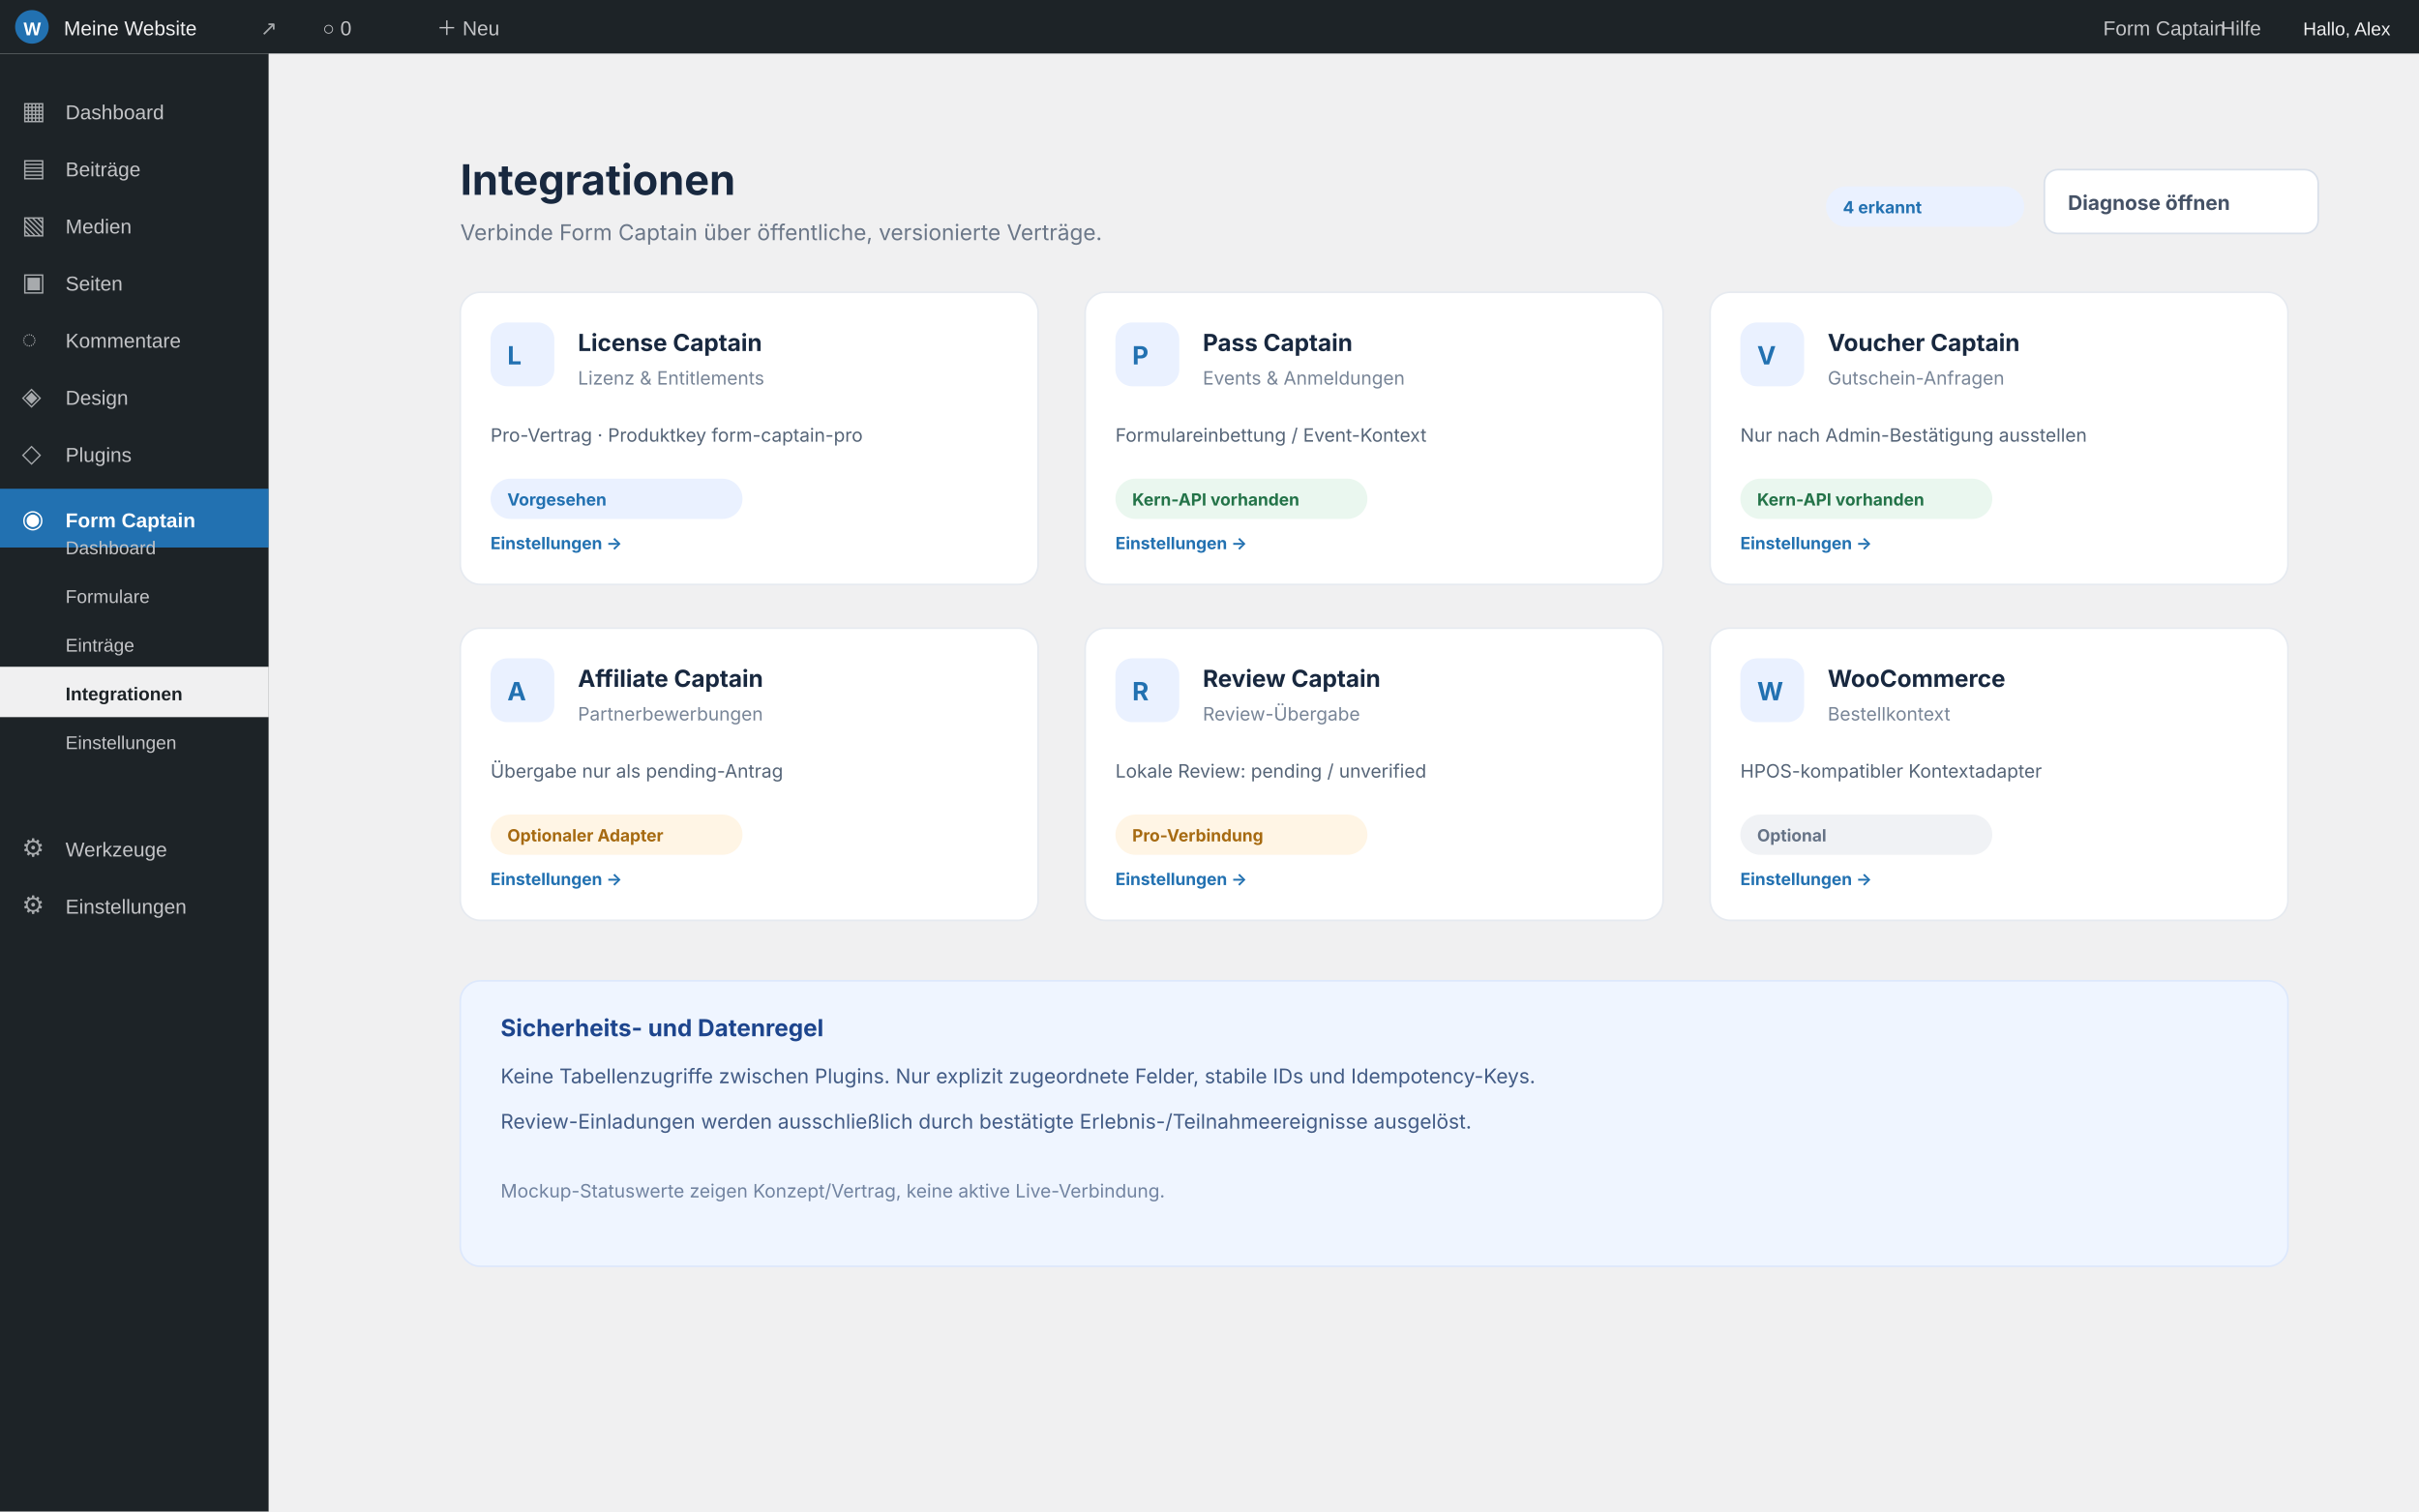
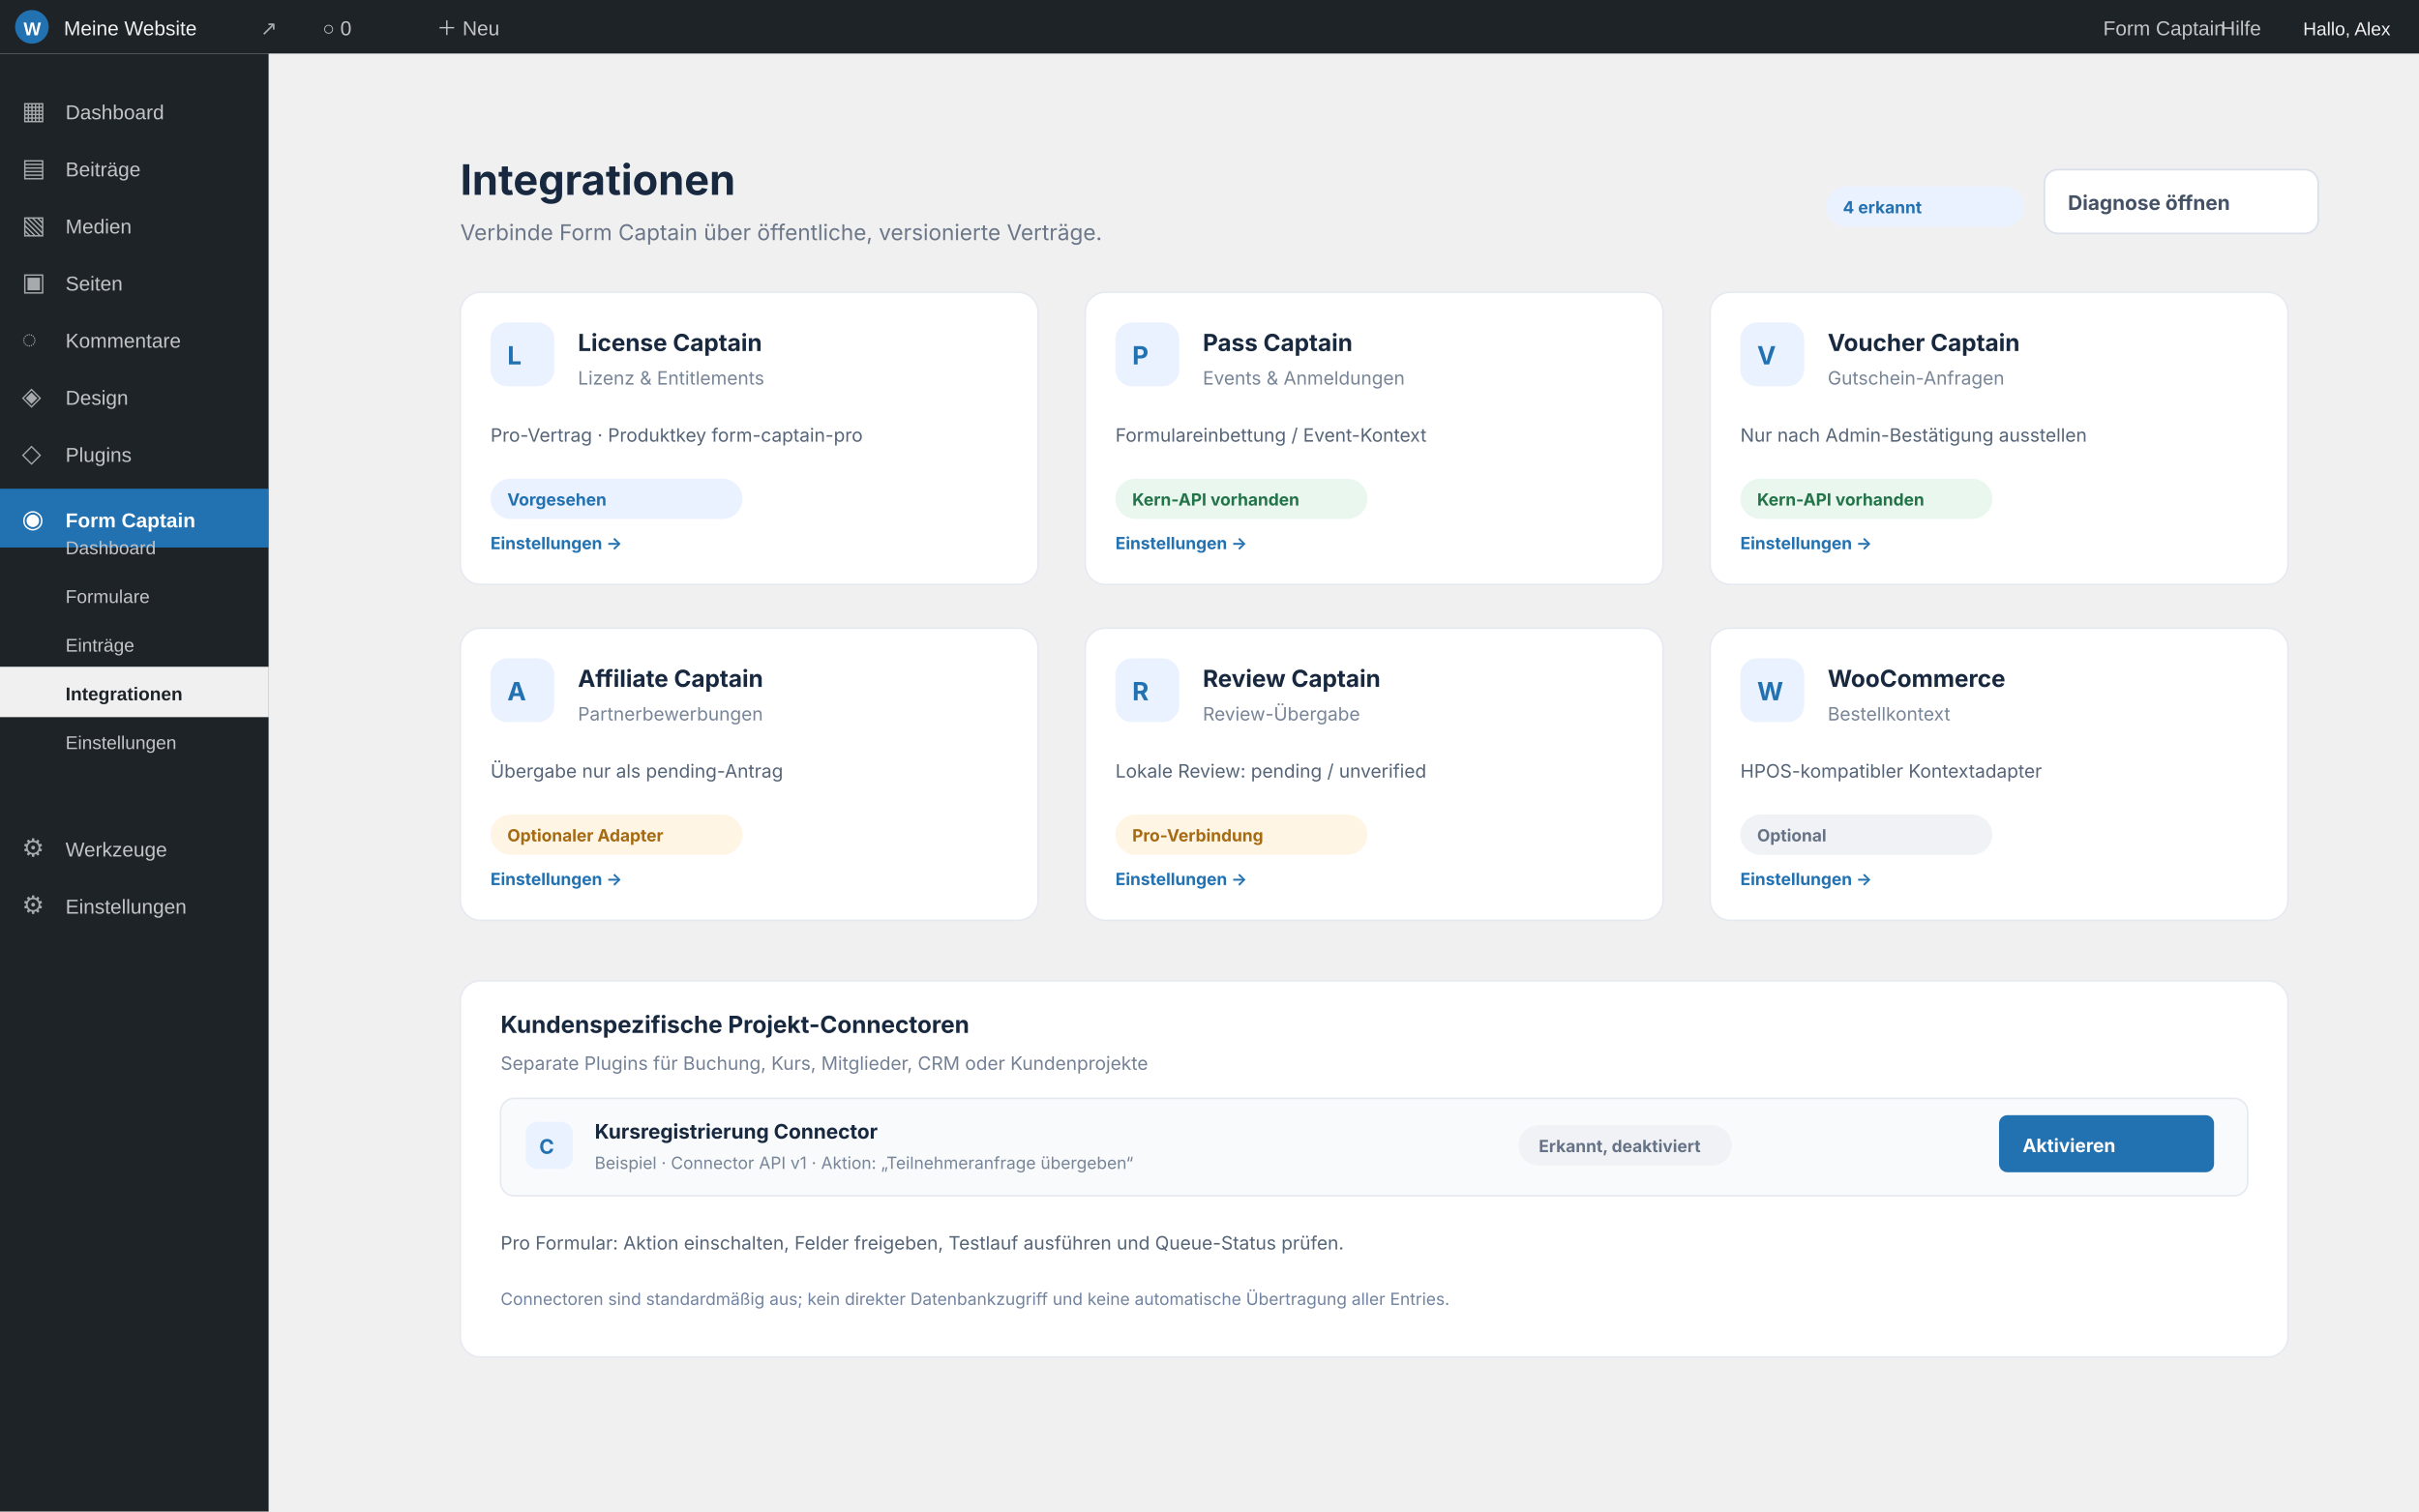
<svg xmlns="http://www.w3.org/2000/svg" width="1440" height="900" viewBox="0 0 1440 900">
  <rect x="0" y="0" width="1440" height="900" rx="0" fill="#f0f0f1" />
  <rect x="0" y="0" width="1440" height="32" rx="0" fill="#1d2327" />
  <rect x="9" y="6" width="20" height="20" rx="10" fill="#2271b1" />
  <text x="14" y="21" font-family="Arial, sans-serif" font-size="11" fill="#ffffff" font-weight="700">W</text>
  <text x="38" y="21" font-family="Arial, sans-serif" font-size="12" fill="#f0f0f1" font-weight="500">Meine Website</text>
  <text x="155" y="21" font-family="Arial, sans-serif" font-size="12" fill="#a7aaad" font-weight="500">↗</text>
  <text x="192" y="21" font-family="Arial, sans-serif" font-size="12" fill="#c3c4c7" font-weight="400">○  0</text>
  <text x="260" y="21" font-family="Arial, sans-serif" font-size="12" fill="#c3c4c7" font-weight="400">＋ Neu</text>
  <text x="1252" y="21" font-family="Arial, sans-serif" font-size="12" fill="#c3c4c7" font-weight="400">Form Captain</text>
  <text x="1322" y="21" font-family="Arial, sans-serif" font-size="12" fill="#c3c4c7" font-weight="400">Hilfe</text>
  <text x="1371" y="21" font-family="Arial, sans-serif" font-size="11" fill="#f0f0f1" font-weight="500">Hallo, Alex</text>
  <rect x="0" y="32" width="160" height="868" rx="0" fill="#1d2327" />
  <text x="13" y="71" font-family="Arial, sans-serif" font-size="15" fill="#a7aaad" font-weight="500">▦</text>
  <text x="39" y="71" font-family="Arial, sans-serif" font-size="12" fill="#c3c4c7" font-weight="500">Dashboard</text>
  <text x="13" y="105" font-family="Arial, sans-serif" font-size="15" fill="#a7aaad" font-weight="500">▤</text>
  <text x="39" y="105" font-family="Arial, sans-serif" font-size="12" fill="#c3c4c7" font-weight="500">Beiträge</text>
  <text x="13" y="139" font-family="Arial, sans-serif" font-size="15" fill="#a7aaad" font-weight="500">▧</text>
  <text x="39" y="139" font-family="Arial, sans-serif" font-size="12" fill="#c3c4c7" font-weight="500">Medien</text>
  <text x="13" y="173" font-family="Arial, sans-serif" font-size="15" fill="#a7aaad" font-weight="500">▣</text>
  <text x="39" y="173" font-family="Arial, sans-serif" font-size="12" fill="#c3c4c7" font-weight="500">Seiten</text>
  <text x="13" y="207" font-family="Arial, sans-serif" font-size="15" fill="#a7aaad" font-weight="500">◌</text>
  <text x="39" y="207" font-family="Arial, sans-serif" font-size="12" fill="#c3c4c7" font-weight="500">Kommentare</text>
  <text x="13" y="241" font-family="Arial, sans-serif" font-size="15" fill="#a7aaad" font-weight="500">◈</text>
  <text x="39" y="241" font-family="Arial, sans-serif" font-size="12" fill="#c3c4c7" font-weight="500">Design</text>
  <text x="13" y="275" font-family="Arial, sans-serif" font-size="15" fill="#a7aaad" font-weight="500">◇</text>
  <text x="39" y="275" font-family="Arial, sans-serif" font-size="12" fill="#c3c4c7" font-weight="500">Plugins</text>
  <rect x="0" y="291" width="160" height="35" rx="0" fill="#2271b1" />
  <text x="13" y="314" font-family="Arial, sans-serif" font-size="15" fill="#ffffff" font-weight="600">◉</text>
  <text x="39" y="314" font-family="Arial, sans-serif" font-size="12" fill="#ffffff" font-weight="650">Form Captain</text>
  <text x="39" y="330" font-family="Arial, sans-serif" font-size="11" fill="#c3c4c7" font-weight="400">Dashboard</text>
  <text x="39" y="359" font-family="Arial, sans-serif" font-size="11" fill="#c3c4c7" font-weight="400">Formulare</text>
  <text x="39" y="388" font-family="Arial, sans-serif" font-size="11" fill="#c3c4c7" font-weight="400">Einträge</text>
  <rect x="0" y="397" width="160" height="30" rx="0" fill="#f0f0f1" />
  <text x="39" y="417" font-family="Arial, sans-serif" font-size="11" fill="#1d2327" font-weight="650">Integrationen</text>
  <text x="39" y="446" font-family="Arial, sans-serif" font-size="11" fill="#c3c4c7" font-weight="400">Einstellungen</text>
  <text x="13" y="510" font-family="Arial, sans-serif" font-size="15" fill="#a7aaad" font-weight="500">⚙</text>
  <text x="39" y="510" font-family="Arial, sans-serif" font-size="12" fill="#c3c4c7" font-weight="500">Werkzeuge</text>
  <text x="13" y="544" font-family="Arial, sans-serif" font-size="15" fill="#a7aaad" font-weight="500">⚙</text>
  <text x="39" y="544" font-family="Arial, sans-serif" font-size="12" fill="#c3c4c7" font-weight="500">Einstellungen</text>
  <rect x="160" y="32" width="1280" height="868" rx="0" fill="#f0f0f1" />
  <text x="274" y="116" font-family="Inter,Arial,sans-serif" font-size="25" fill="#18283F" font-weight="700">Integrationen</text>
  <text x="274" y="143" font-family="Inter,Arial,sans-serif" font-size="13" fill="#6B7788" font-weight="400">Verbinde Form Captain über öffentliche, versionierte Verträge.</text>
  <rect x="1087" y="111" width="118" height="24" rx="12" fill="#EAF1FF" stroke="none" />
  <text x="1097" y="127" font-family="Inter,Arial,sans-serif" font-size="10" fill="#2271b1" font-weight="650">4 erkannt</text>
  <rect x="1217" y="101" width="163" height="38" rx="8" fill="#FFFFFF" stroke="#D9E0EA" />
  <text x="1231" y="125" font-family="Inter,Arial,sans-serif" font-size="12" fill="#455266" font-weight="650">Diagnose öffnen</text>
  <rect x="274" y="174" width="344" height="174" rx="12" fill="#FFFFFF" stroke="#E6EAF0" />
  <rect x="292" y="192" width="38" height="38" rx="10" fill="#EAF1FF" stroke="none" />
  <text x="302" y="217" font-family="Inter,Arial,sans-serif" font-size="15" fill="#2271b1" font-weight="700">L</text>
  <text x="344" y="209" font-family="Inter,Arial,sans-serif" font-size="14" fill="#18283F" font-weight="700">License Captain</text>
  <text x="344" y="229" font-family="Inter,Arial,sans-serif" font-size="11" fill="#788597" font-weight="400">Lizenz &amp; Entitlements</text>
  <text x="292" y="263" font-family="Inter,Arial,sans-serif" font-size="11" fill="#556477" font-weight="400">Pro-Vertrag · Produktkey form-captain-pro</text>
  <rect x="292" y="285" width="150" height="24" rx="12" fill="#EAF1FF" stroke="none" />
  <text x="302" y="301" font-family="Inter,Arial,sans-serif" font-size="10" fill="#2271b1" font-weight="650">Vorgesehen</text>
  <text x="292" y="327" font-family="Inter,Arial,sans-serif" font-size="10" fill="#2271b1" font-weight="650">Einstellungen  →</text>
  <rect x="646" y="174" width="344" height="174" rx="12" fill="#FFFFFF" stroke="#E6EAF0" />
  <rect x="664" y="192" width="38" height="38" rx="10" fill="#EAF1FF" stroke="none" />
  <text x="674" y="217" font-family="Inter,Arial,sans-serif" font-size="15" fill="#2271b1" font-weight="700">P</text>
  <text x="716" y="209" font-family="Inter,Arial,sans-serif" font-size="14" fill="#18283F" font-weight="700">Pass Captain</text>
  <text x="716" y="229" font-family="Inter,Arial,sans-serif" font-size="11" fill="#788597" font-weight="400">Events &amp; Anmeldungen</text>
  <text x="664" y="263" font-family="Inter,Arial,sans-serif" font-size="11" fill="#556477" font-weight="400">Formulareinbettung / Event-Kontext</text>
  <rect x="664" y="285" width="150" height="24" rx="12" fill="#EAF7EF" stroke="none" />
  <text x="674" y="301" font-family="Inter,Arial,sans-serif" font-size="10" fill="#237348" font-weight="650">Kern-API vorhanden</text>
  <text x="664" y="327" font-family="Inter,Arial,sans-serif" font-size="10" fill="#2271b1" font-weight="650">Einstellungen  →</text>
  <rect x="1018" y="174" width="344" height="174" rx="12" fill="#FFFFFF" stroke="#E6EAF0" />
  <rect x="1036" y="192" width="38" height="38" rx="10" fill="#EAF1FF" stroke="none" />
  <text x="1046" y="217" font-family="Inter,Arial,sans-serif" font-size="15" fill="#2271b1" font-weight="700">V</text>
  <text x="1088" y="209" font-family="Inter,Arial,sans-serif" font-size="14" fill="#18283F" font-weight="700">Voucher Captain</text>
  <text x="1088" y="229" font-family="Inter,Arial,sans-serif" font-size="11" fill="#788597" font-weight="400">Gutschein-Anfragen</text>
  <text x="1036" y="263" font-family="Inter,Arial,sans-serif" font-size="11" fill="#556477" font-weight="400">Nur nach Admin-Bestätigung ausstellen</text>
  <rect x="1036" y="285" width="150" height="24" rx="12" fill="#EAF7EF" stroke="none" />
  <text x="1046" y="301" font-family="Inter,Arial,sans-serif" font-size="10" fill="#237348" font-weight="650">Kern-API vorhanden</text>
  <text x="1036" y="327" font-family="Inter,Arial,sans-serif" font-size="10" fill="#2271b1" font-weight="650">Einstellungen  →</text>
  <rect x="274" y="374" width="344" height="174" rx="12" fill="#FFFFFF" stroke="#E6EAF0" />
  <rect x="292" y="392" width="38" height="38" rx="10" fill="#EAF1FF" stroke="none" />
  <text x="302" y="417" font-family="Inter,Arial,sans-serif" font-size="15" fill="#2271b1" font-weight="700">A</text>
  <text x="344" y="409" font-family="Inter,Arial,sans-serif" font-size="14" fill="#18283F" font-weight="700">Affiliate Captain</text>
  <text x="344" y="429" font-family="Inter,Arial,sans-serif" font-size="11" fill="#788597" font-weight="400">Partnerbewerbungen</text>
  <text x="292" y="463" font-family="Inter,Arial,sans-serif" font-size="11" fill="#556477" font-weight="400">Übergabe nur als pending-Antrag</text>
  <rect x="292" y="485" width="150" height="24" rx="12" fill="#FFF5E5" stroke="none" />
  <text x="302" y="501" font-family="Inter,Arial,sans-serif" font-size="10" fill="#A66A11" font-weight="650">Optionaler Adapter</text>
  <text x="292" y="527" font-family="Inter,Arial,sans-serif" font-size="10" fill="#2271b1" font-weight="650">Einstellungen  →</text>
  <rect x="646" y="374" width="344" height="174" rx="12" fill="#FFFFFF" stroke="#E6EAF0" />
  <rect x="664" y="392" width="38" height="38" rx="10" fill="#EAF1FF" stroke="none" />
  <text x="674" y="417" font-family="Inter,Arial,sans-serif" font-size="15" fill="#2271b1" font-weight="700">R</text>
  <text x="716" y="409" font-family="Inter,Arial,sans-serif" font-size="14" fill="#18283F" font-weight="700">Review Captain</text>
  <text x="716" y="429" font-family="Inter,Arial,sans-serif" font-size="11" fill="#788597" font-weight="400">Review-Übergabe</text>
  <text x="664" y="463" font-family="Inter,Arial,sans-serif" font-size="11" fill="#556477" font-weight="400">Lokale Review: pending / unverified</text>
  <rect x="664" y="485" width="150" height="24" rx="12" fill="#FFF5E5" stroke="none" />
  <text x="674" y="501" font-family="Inter,Arial,sans-serif" font-size="10" fill="#A66A11" font-weight="650">Pro-Verbindung</text>
  <text x="664" y="527" font-family="Inter,Arial,sans-serif" font-size="10" fill="#2271b1" font-weight="650">Einstellungen  →</text>
  <rect x="1018" y="374" width="344" height="174" rx="12" fill="#FFFFFF" stroke="#E6EAF0" />
  <rect x="1036" y="392" width="38" height="38" rx="10" fill="#EAF1FF" stroke="none" />
  <text x="1046" y="417" font-family="Inter,Arial,sans-serif" font-size="15" fill="#2271b1" font-weight="700">W</text>
  <text x="1088" y="409" font-family="Inter,Arial,sans-serif" font-size="14" fill="#18283F" font-weight="700">WooCommerce</text>
  <text x="1088" y="429" font-family="Inter,Arial,sans-serif" font-size="11" fill="#788597" font-weight="400">Bestellkontext</text>
  <text x="1036" y="463" font-family="Inter,Arial,sans-serif" font-size="11" fill="#556477" font-weight="400">HPOS-kompatibler Kontextadapter</text>
  <rect x="1036" y="485" width="150" height="24" rx="12" fill="#F0F2F5" stroke="none" />
  <text x="1046" y="501" font-family="Inter,Arial,sans-serif" font-size="10" fill="#667386" font-weight="650">Optional</text>
  <text x="1036" y="527" font-family="Inter,Arial,sans-serif" font-size="10" fill="#2271b1" font-weight="650">Einstellungen  →</text>
-   <rect x="274" y="584" width="1088" height="170" rx="12" fill="#EFF5FF" stroke="#DDE8FC" />
-   <text x="298" y="617" font-family="Inter,Arial,sans-serif" font-size="14" fill="#1D458D" font-weight="700">Sicherheits- und Datenregel</text>
-   <text x="298" y="645" font-family="Inter,Arial,sans-serif" font-size="12" fill="#425B85" font-weight="400">Keine Tabellenzugriffe zwischen Plugins. Nur explizit zugeordnete Felder, stabile IDs und Idempotency-Keys.</text>
-   <text x="298" y="672" font-family="Inter,Arial,sans-serif" font-size="12" fill="#425B85" font-weight="400">Review-Einladungen werden ausschließlich durch bestätigte Erlebnis-/Teilnahmeereignisse ausgelöst.</text>
-   <text x="298" y="713" font-family="Inter,Arial,sans-serif" font-size="11" fill="#7183A0" font-weight="400">Mockup-Statuswerte zeigen Konzept/Vertrag, keine aktive Live-Verbindung.</text>
+   <rect x="274" y="584" width="1088" height="224" rx="12" fill="#FFFFFF" stroke="#E6EAF0" />
+   <text x="298" y="615" font-family="Inter,Arial,sans-serif" font-size="14" fill="#18283F" font-weight="700">Kundenspezifische Projekt-Connectoren</text>
+   <text x="298" y="637" font-family="Inter,Arial,sans-serif" font-size="11" fill="#748195" font-weight="400">Separate Plugins für Buchung, Kurs, Mitglieder, CRM oder Kundenprojekte</text>
+   <rect x="298" y="654" width="1040" height="58" rx="8" fill="#F8FAFC" stroke="#E6EAF0" />
+   <rect x="313" y="668" width="28" height="28" rx="7" fill="#EAF1FF" />
+   <text x="321" y="687" font-family="Inter,Arial,sans-serif" font-size="12" fill="#2271b1" font-weight="700">C</text>
+   <text x="354" y="678" font-family="Inter,Arial,sans-serif" font-size="12" fill="#18283F" font-weight="700">Kursregistrierung Connector</text>
+   <text x="354" y="696" font-family="Inter,Arial,sans-serif" font-size="10" fill="#788597" font-weight="400">Beispiel · Connector API v1 · Aktion: „Teilnehmeranfrage übergeben“</text>
+   <rect x="904" y="670" width="127" height="24" rx="12" fill="#F0F2F5" />
+   <text x="916" y="686" font-family="Inter,Arial,sans-serif" font-size="10" fill="#667386" font-weight="650">Erkannt, deaktiviert</text>
+   <rect x="1190" y="664" width="128" height="34" rx="5" fill="#2271b1" />
+   <text x="1204" y="686" font-family="Inter,Arial,sans-serif" font-size="11" fill="#FFFFFF" font-weight="650">Aktivieren</text>
+   <text x="298" y="744" font-family="Inter,Arial,sans-serif" font-size="11" fill="#556477" font-weight="400">Pro Formular: Aktion einschalten, Felder freigeben, Testlauf ausführen und Queue-Status prüfen.</text>
+   <text x="298" y="777" font-family="Inter,Arial,sans-serif" font-size="10" fill="#7183A0" font-weight="400">Connectoren sind standardmäßig aus; kein direkter Datenbankzugriff und keine automatische Übertragung aller Entries.</text>
</svg>
